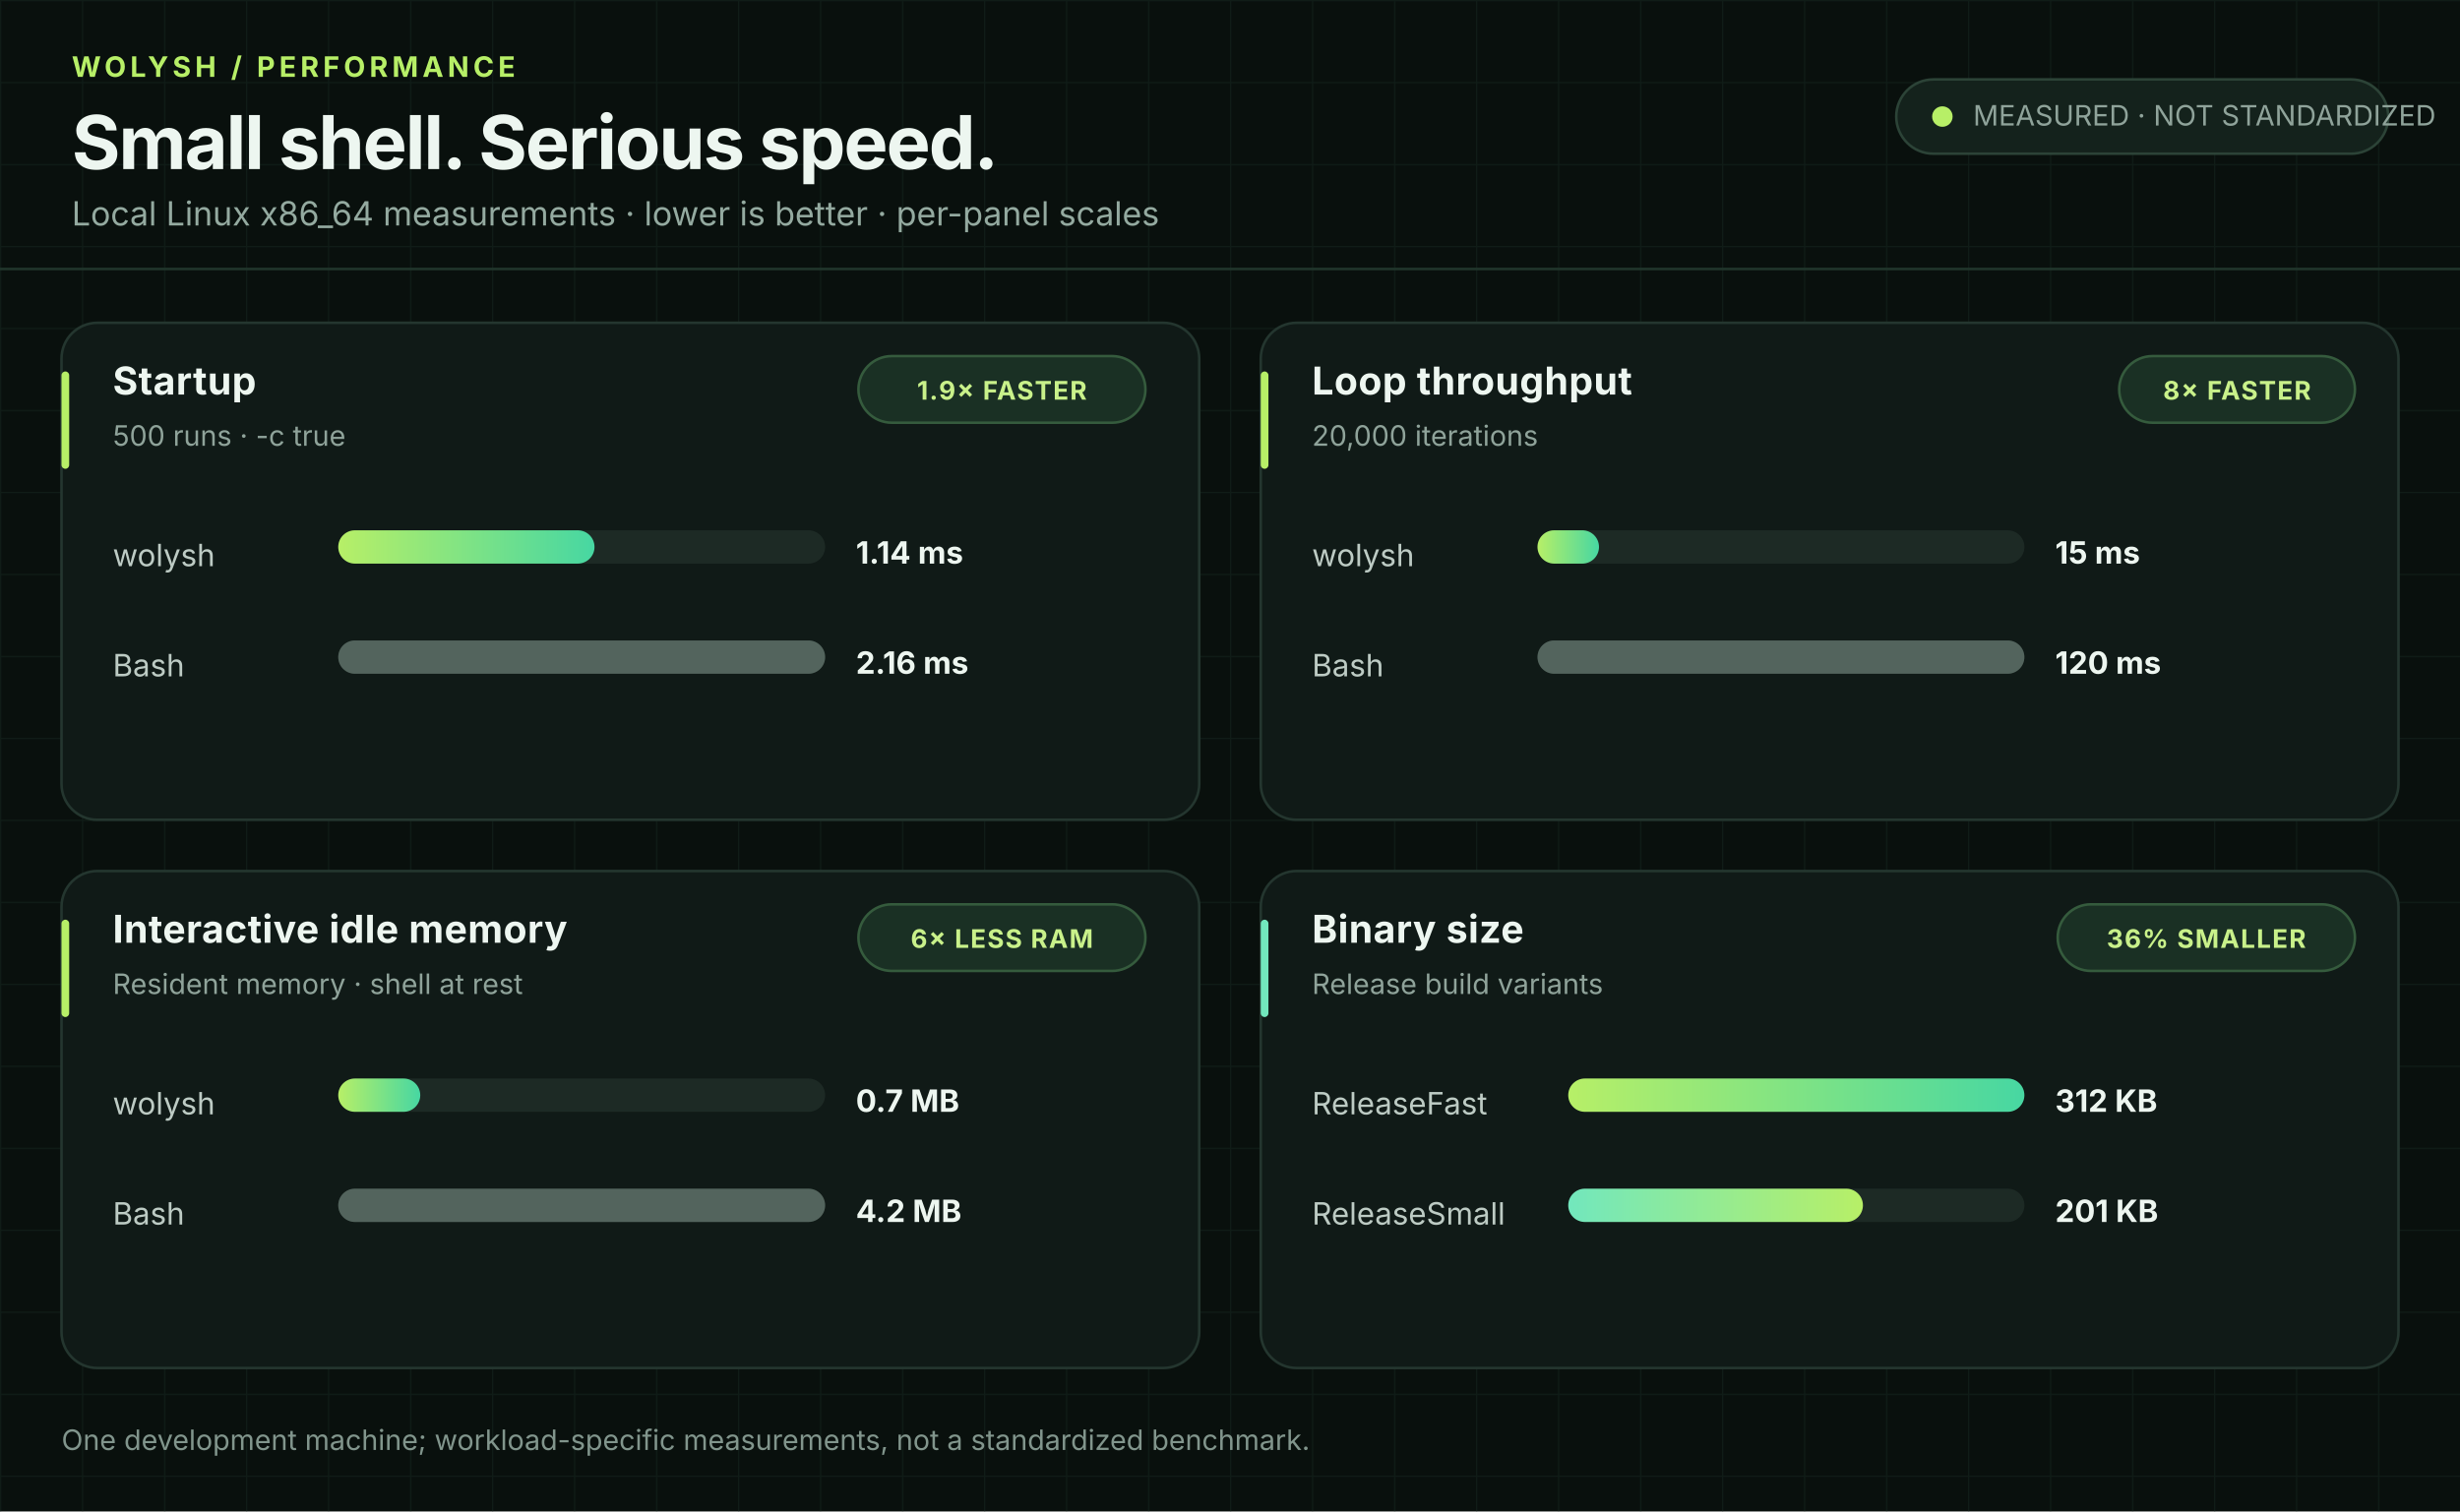
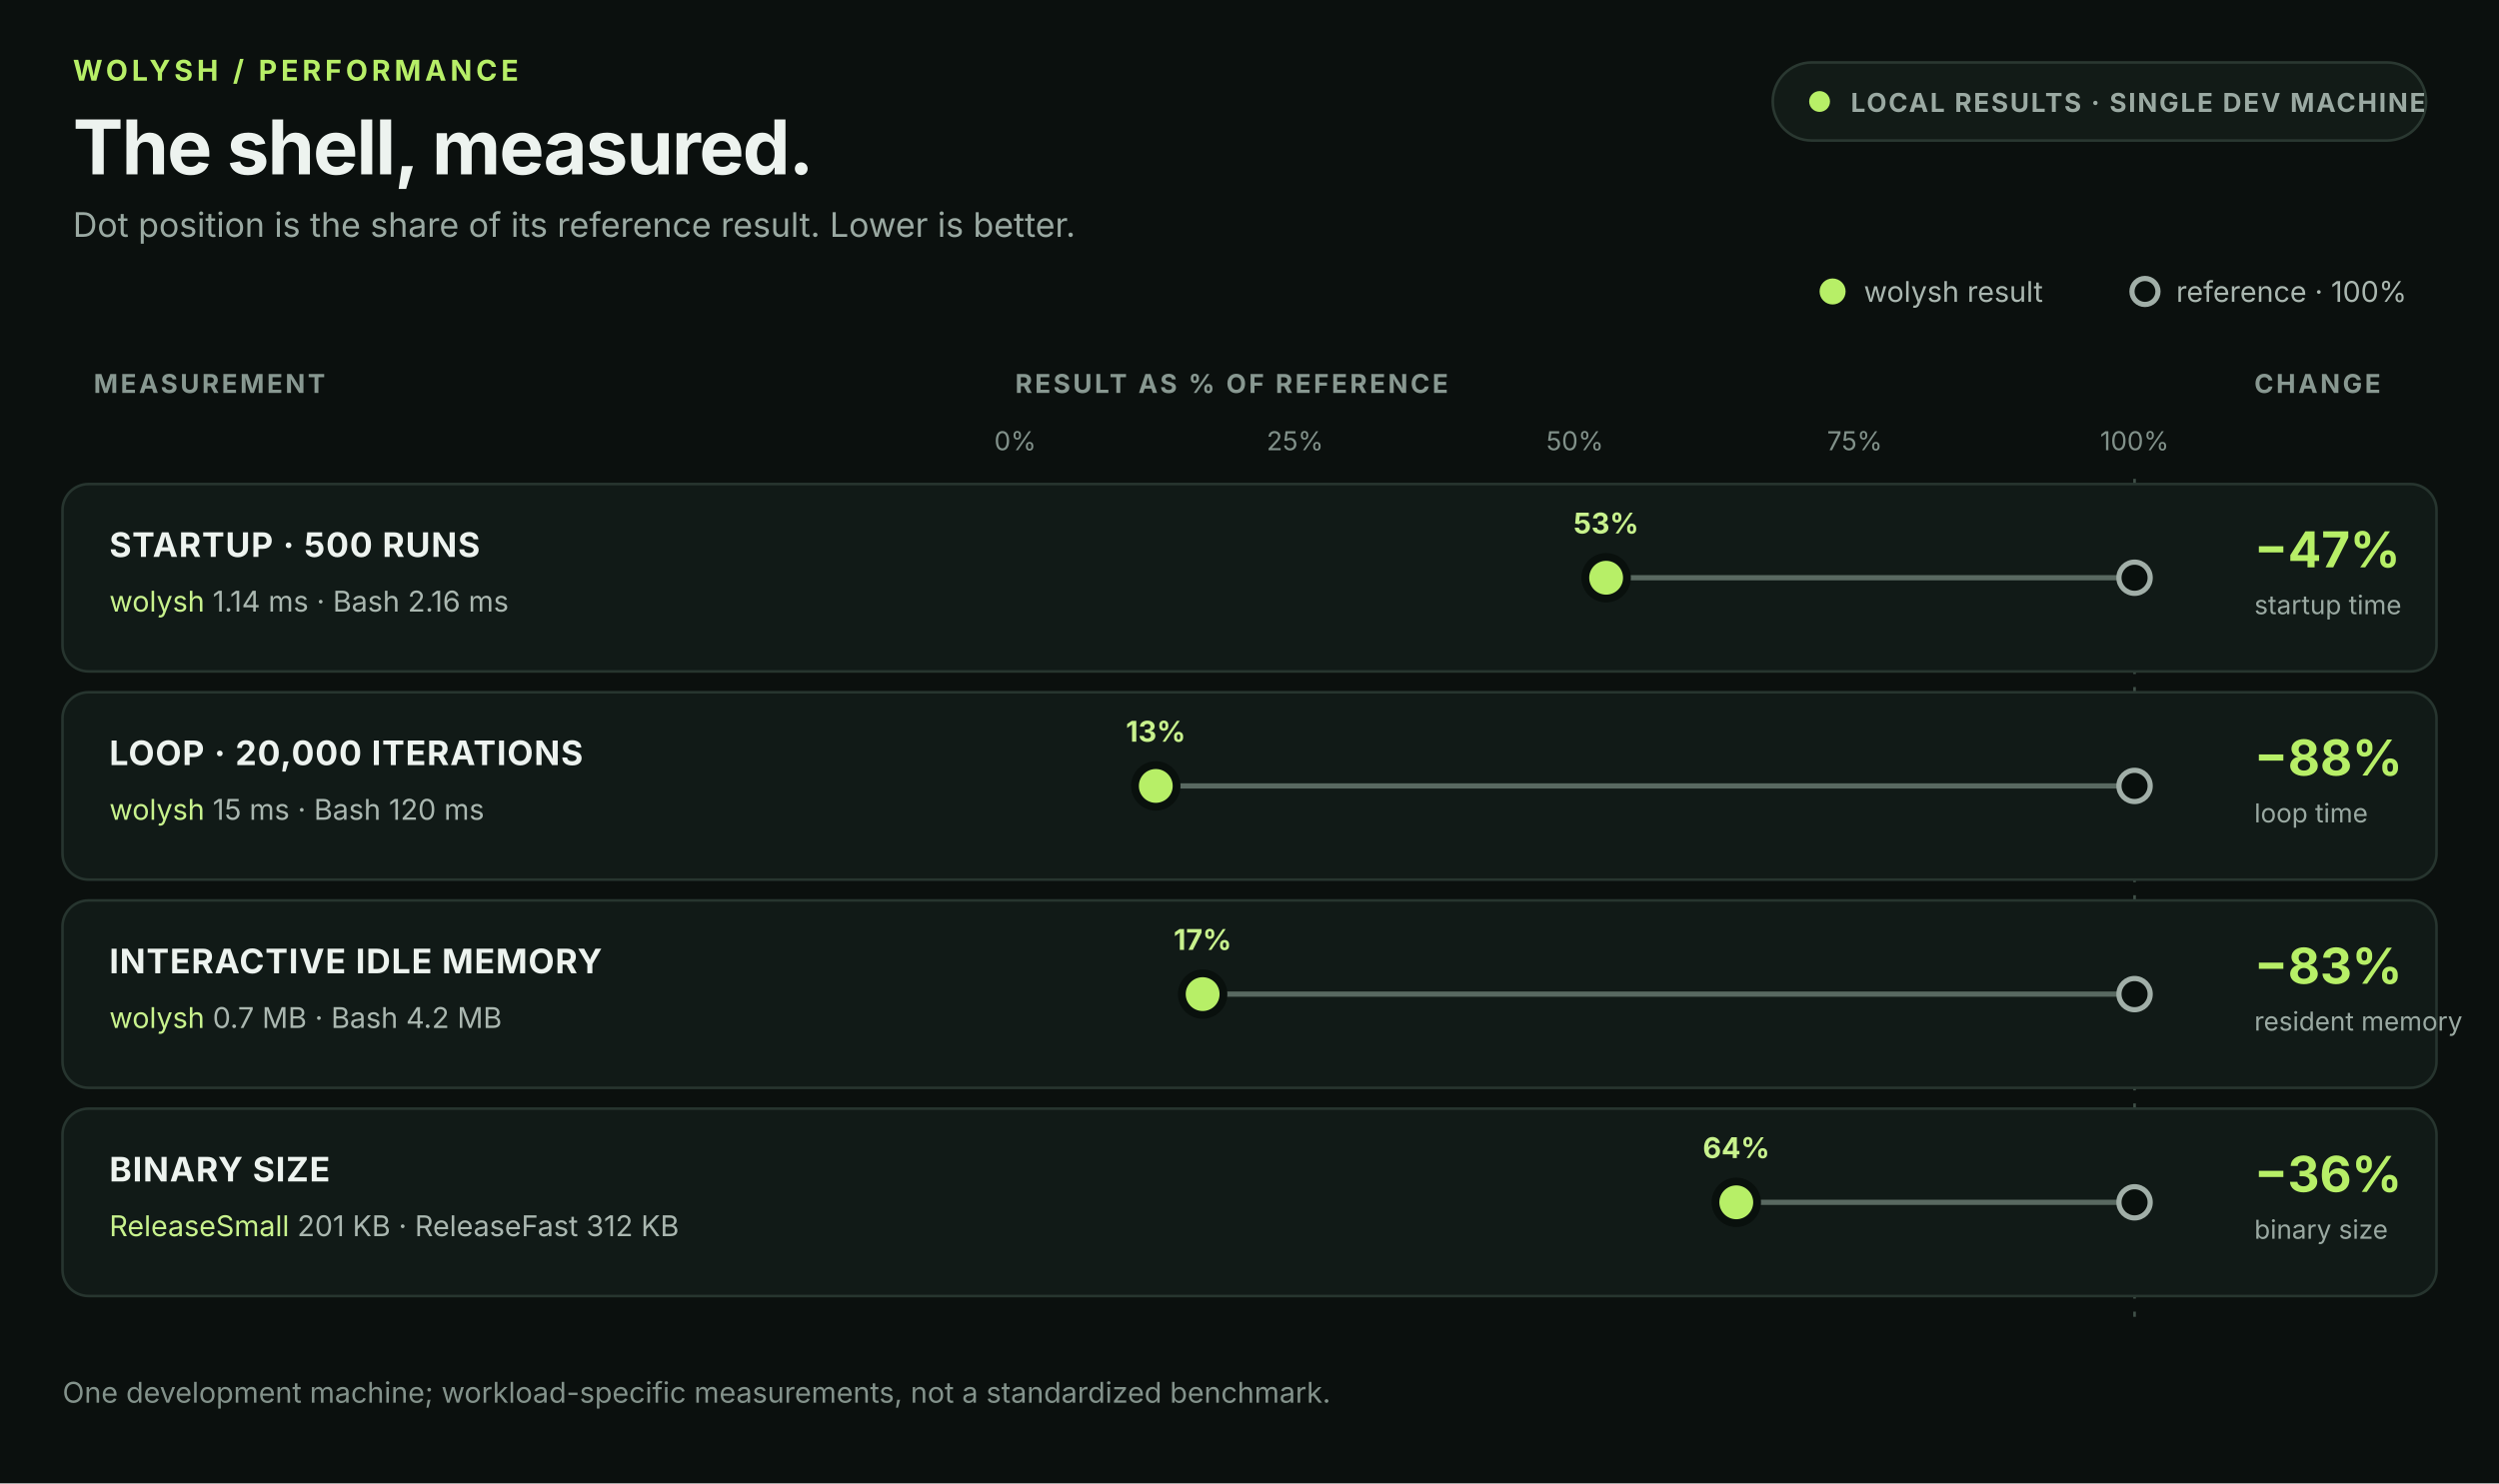
- <svg xmlns="http://www.w3.org/2000/svg" width="960" height="590" viewBox="0 0 960 590" role="img" aria-labelledby="title description">
-   <defs>
-     <pattern id="grid" width="32" height="32" patternUnits="userSpaceOnUse">
-       <path d="M 32 0 L 0 0 0 32" fill="none" stroke="#193027" stroke-width="1" opacity="0.38" />
-     </pattern>
-     <linearGradient id="wsh" x1="0" x2="1">
-       <stop offset="0" stop-color="#b7ef67" />
-       <stop offset="1" stop-color="#47d7a2" />
-     </linearGradient>
-     <linearGradient id="small" x1="0" x2="1">
-       <stop offset="0" stop-color="#72e7bd" />
-       <stop offset="1" stop-color="#b7ef67" />
-     </linearGradient>
-   </defs>
+ <svg xmlns="http://www.w3.org/2000/svg" width="960" height="570" viewBox="0 0 960 570" role="img" aria-labelledby="title description">
  <style>
-     text { font-family: Inter, ui-sans-serif, system-ui, sans-serif; fill: #edf6f0; }
-     .eyebrow { font-size: 11px; font-weight: 700; letter-spacing: 1.6px; fill: #b7ef67; }
-     .title { font-size: 29px; font-weight: 750; letter-spacing: -0.7px; }
-     .subtitle { font-size: 13px; fill: #94aaa0; }
-     .panel { fill: #101a17; stroke: #24362f; stroke-width: 1; }
-     .heading { font-size: 15px; font-weight: 700; letter-spacing: 0.2px; }
-     .context { font-size: 11px; fill: #8fa39a; }
-     .label { font-size: 12px; fill: #bdcbc4; }
-     .value { font-size: 12px; font-weight: 700; }
-     .badge { fill: #1a3024; stroke: #355b3d; stroke-width: 1; }
-     .badge-text { font-size: 10px; font-weight: 750; letter-spacing: 0.5px; fill: #c9f18a; }
-     .track { fill: #1d2a25; }
-     .wsh { fill: url(#wsh); }
-     .bash { fill: #53645d; }
-     .small { fill: url(#small); }
-     .foot { font-size: 11px; fill: #81958c; }
+     text { font-family: Inter, ui-sans-serif, system-ui, sans-serif; fill: #edf3ef; }
+     .eyebrow { font-size: 11px; font-weight: 700; letter-spacing: 1.5px; fill: #b7ef67; }
+     .title { font-size: 29px; font-weight: 750; letter-spacing: -0.6px; }
+     .subtitle { font-size: 13px; fill: #9aa9a2; }
+     .meta { font-size: 10px; font-weight: 650; letter-spacing: 0.7px; fill: #9aa9a2; }
+     .column { font-size: 10px; font-weight: 700; letter-spacing: 1px; fill: #889891; }
+     .tick { font-size: 10px; fill: #81918a; }
+     .row { fill: #111a17; stroke: #27352f; stroke-width: 1; }
+     .metric { font-size: 13px; font-weight: 700; letter-spacing: 0.35px; }
+     .detail { font-size: 11px; fill: #aab7b0; }
+     .wolysh-text { fill: #c8f28d; }
+     .connector { stroke: #596961; stroke-width: 2; }
+     .point { fill: #b7ef67; stroke: #09100d; stroke-width: 3; }
+     .point-label { font-size: 11px; font-weight: 750; fill: #c8f28d; }
+     .reference { fill: #09100d; stroke: #a1afa8; stroke-width: 2; }
+     .guide { stroke: #405048; stroke-width: 1; stroke-dasharray: 3 5; }
+     .change { font-size: 19px; font-weight: 750; fill: #b7ef67; }
+     .change-detail { font-size: 10px; fill: #9aa9a2; }
+     .foot { font-size: 11px; fill: #83928b; }
  </style>
-   <rect width="960" height="590" fill="#09100d" />
-   <rect width="960" height="590" fill="url(#grid)" />
-   <path d="M0 105 H960" stroke="#20352b" stroke-width="1" />
-   <text class="eyebrow" x="28" y="30">WOLYSH / PERFORMANCE</text>
-   <text class="title" x="28" y="66">Small shell. Serious speed.</text>
-   <text class="subtitle" x="28" y="88">Local Linux x86_64 measurements · lower is better · per-panel scales</text>
-   <rect x="740" y="31" width="192" height="29" rx="14.5" fill="#14221c" stroke="#2c4337" />
-   <circle cx="758" cy="45.5" r="4" fill="#b7ef67" />
-   <text class="context" x="770" y="49">MEASURED · NOT STANDARDIZED</text>
+   <rect width="960" height="570" fill="#0b100e" />
+   <text class="eyebrow" x="28" y="31">WOLYSH / PERFORMANCE</text>
+   <text class="title" x="28" y="67">The shell, measured.</text>
+   <text class="subtitle" x="28" y="91">Dot position is the share of its reference result. Lower is better.</text>
+   <rect x="681" y="24" width="251" height="30" rx="15" fill="#121b17" stroke="#2a3831" />
+   <circle cx="699" cy="39" r="4" fill="#b7ef67" />
+   <text class="meta" x="711" y="43">LOCAL RESULTS · SINGLE DEV MACHINE</text>
+   <circle cx="704" cy="112" r="5" fill="#b7ef67" />
+   <text class="detail" x="716" y="116">wolysh result</text>
+   <circle cx="824" cy="112" r="5" class="reference" />
+   <text class="detail" x="836" y="116">reference · 100%</text>
+   <text class="column" x="36" y="151">MEASUREMENT</text>
+   <text class="column" x="390" y="151">RESULT AS % OF REFERENCE</text>
+   <text class="column" x="866" y="151">CHANGE</text>
+   <text class="tick" x="390" y="173" text-anchor="middle">0%</text>
+   <text class="tick" x="497.5" y="173" text-anchor="middle">25%</text>
+   <text class="tick" x="605" y="173" text-anchor="middle">50%</text>
+   <text class="tick" x="712.5" y="173" text-anchor="middle">75%</text>
+   <text class="tick" x="820" y="173" text-anchor="middle">100%</text>
+   <line class="guide" x1="820" y1="184" x2="820" y2="506" />
  <g>
-     <rect class="panel" x="24" y="126" width="444" height="194" rx="14" />
-     <rect x="24" y="145" width="3" height="38" rx="1.5" fill="#b7ef67" />
-     <text class="heading" x="44" y="154">Startup</text>
-     <text class="context" x="44" y="174">500 runs · -c true</text>
-     <rect class="badge" x="335" y="139" width="112" height="26" rx="13" />
-     <text class="badge-text" x="391" y="156" text-anchor="middle">1.9× FASTER</text>
-     <text class="label" x="44" y="221">wolysh</text>
-     <rect class="track" x="132" y="207" width="190" height="13" rx="6.5" />
-     <rect class="wsh" x="132" y="207" width="100" height="13" rx="6.5" />
-     <text class="value" x="334" y="220">1.14 ms</text>
-     <text class="label" x="44" y="264">Bash</text>
-     <rect class="track" x="132" y="250" width="190" height="13" rx="6.5" />
-     <rect class="bash" x="132" y="250" width="190" height="13" rx="6.5" />
-     <text class="value" x="334" y="263">2.16 ms</text>
+     <rect class="row" x="24" y="186" width="912" height="72" rx="10" />
+     <text class="metric" x="42" y="214">STARTUP · 500 RUNS</text>
+     <text class="detail" x="42" y="235">
+       <tspan class="wolysh-text">wolysh</tspan> 1.14 ms  ·  Bash 2.16 ms</text>
+     <line class="connector" x1="617" y1="222" x2="820" y2="222" />
+     <circle class="point" cx="617" cy="222" r="8" />
+     <text class="point-label" x="617" y="205" text-anchor="middle">53%</text>
+     <circle class="reference" cx="820" cy="222" r="6" />
+     <text class="change" x="866" y="218">−47%</text>
+     <text class="change-detail" x="866" y="236">startup time</text>
  </g>
  <g>
-     <rect class="panel" x="492" y="126" width="444" height="194" rx="14" />
-     <rect x="492" y="145" width="3" height="38" rx="1.5" fill="#b7ef67" />
-     <text class="heading" x="512" y="154">Loop throughput</text>
-     <text class="context" x="512" y="174">20,000 iterations</text>
-     <rect class="badge" x="827" y="139" width="92" height="26" rx="13" />
-     <text class="badge-text" x="873" y="156" text-anchor="middle">8× FASTER</text>
-     <text class="label" x="512" y="221">wolysh</text>
-     <rect class="track" x="600" y="207" width="190" height="13" rx="6.5" />
-     <rect class="wsh" x="600" y="207" width="24" height="13" rx="6.5" />
-     <text class="value" x="802" y="220">15 ms</text>
-     <text class="label" x="512" y="264">Bash</text>
-     <rect class="track" x="600" y="250" width="190" height="13" rx="6.5" />
-     <rect class="bash" x="600" y="250" width="190" height="13" rx="6.5" />
-     <text class="value" x="802" y="263">120 ms</text>
+     <rect class="row" x="24" y="266" width="912" height="72" rx="10" />
+     <text class="metric" x="42" y="294">LOOP · 20,000 ITERATIONS</text>
+     <text class="detail" x="42" y="315">
+       <tspan class="wolysh-text">wolysh</tspan> 15 ms  ·  Bash 120 ms</text>
+     <line class="connector" x1="444" y1="302" x2="820" y2="302" />
+     <circle class="point" cx="444" cy="302" r="8" />
+     <text class="point-label" x="444" y="285" text-anchor="middle">13%</text>
+     <circle class="reference" cx="820" cy="302" r="6" />
+     <text class="change" x="866" y="298">−88%</text>
+     <text class="change-detail" x="866" y="316">loop time</text>
  </g>
  <g>
-     <rect class="panel" x="24" y="340" width="444" height="194" rx="14" />
-     <rect x="24" y="359" width="3" height="38" rx="1.5" fill="#b7ef67" />
-     <text class="heading" x="44" y="368">Interactive idle memory</text>
-     <text class="context" x="44" y="388">Resident memory · shell at rest</text>
-     <rect class="badge" x="335" y="353" width="112" height="26" rx="13" />
-     <text class="badge-text" x="391" y="370" text-anchor="middle">6× LESS RAM</text>
-     <text class="label" x="44" y="435">wolysh</text>
-     <rect class="track" x="132" y="421" width="190" height="13" rx="6.5" />
-     <rect class="wsh" x="132" y="421" width="32" height="13" rx="6.5" />
-     <text class="value" x="334" y="434">0.7 MB</text>
-     <text class="label" x="44" y="478">Bash</text>
-     <rect class="track" x="132" y="464" width="190" height="13" rx="6.5" />
-     <rect class="bash" x="132" y="464" width="190" height="13" rx="6.5" />
-     <text class="value" x="334" y="477">4.2 MB</text>
+     <rect class="row" x="24" y="346" width="912" height="72" rx="10" />
+     <text class="metric" x="42" y="374">INTERACTIVE IDLE MEMORY</text>
+     <text class="detail" x="42" y="395">
+       <tspan class="wolysh-text">wolysh</tspan> 0.7 MB  ·  Bash 4.2 MB</text>
+     <line class="connector" x1="462" y1="382" x2="820" y2="382" />
+     <circle class="point" cx="462" cy="382" r="8" />
+     <text class="point-label" x="462" y="365" text-anchor="middle">17%</text>
+     <circle class="reference" cx="820" cy="382" r="6" />
+     <text class="change" x="866" y="378">−83%</text>
+     <text class="change-detail" x="866" y="396">resident memory</text>
  </g>
  <g>
-     <rect class="panel" x="492" y="340" width="444" height="194" rx="14" />
-     <rect x="492" y="359" width="3" height="38" rx="1.5" fill="#72e7bd" />
-     <text class="heading" x="512" y="368">Binary size</text>
-     <text class="context" x="512" y="388">Release build variants</text>
-     <rect class="badge" x="803" y="353" width="116" height="26" rx="13" />
-     <text class="badge-text" x="861" y="370" text-anchor="middle">36% SMALLER</text>
-     <text class="label" x="512" y="435">ReleaseFast</text>
-     <rect class="track" x="612" y="421" width="178" height="13" rx="6.5" />
-     <rect class="wsh" x="612" y="421" width="178" height="13" rx="6.5" />
-     <text class="value" x="802" y="434">312 KB</text>
-     <text class="label" x="512" y="478">ReleaseSmall</text>
-     <rect class="track" x="612" y="464" width="178" height="13" rx="6.5" />
-     <rect class="small" x="612" y="464" width="115" height="13" rx="6.5" />
-     <text class="value" x="802" y="477">201 KB</text>
+     <rect class="row" x="24" y="426" width="912" height="72" rx="10" />
+     <text class="metric" x="42" y="454">BINARY SIZE</text>
+     <text class="detail" x="42" y="475">
+       <tspan class="wolysh-text">ReleaseSmall</tspan> 201 KB  ·  ReleaseFast 312 KB</text>
+     <line class="connector" x1="667" y1="462" x2="820" y2="462" />
+     <circle class="point" cx="667" cy="462" r="8" />
+     <text class="point-label" x="667" y="445" text-anchor="middle">64%</text>
+     <circle class="reference" cx="820" cy="462" r="6" />
+     <text class="change" x="866" y="458">−36%</text>
+     <text class="change-detail" x="866" y="476">binary size</text>
  </g>
-   <text class="foot" x="24" y="566">One development machine; workload-specific measurements, not a standardized benchmark.</text>
+   <text class="foot" x="24" y="539">One development machine; workload-specific measurements, not a standardized benchmark.</text>
</svg>
